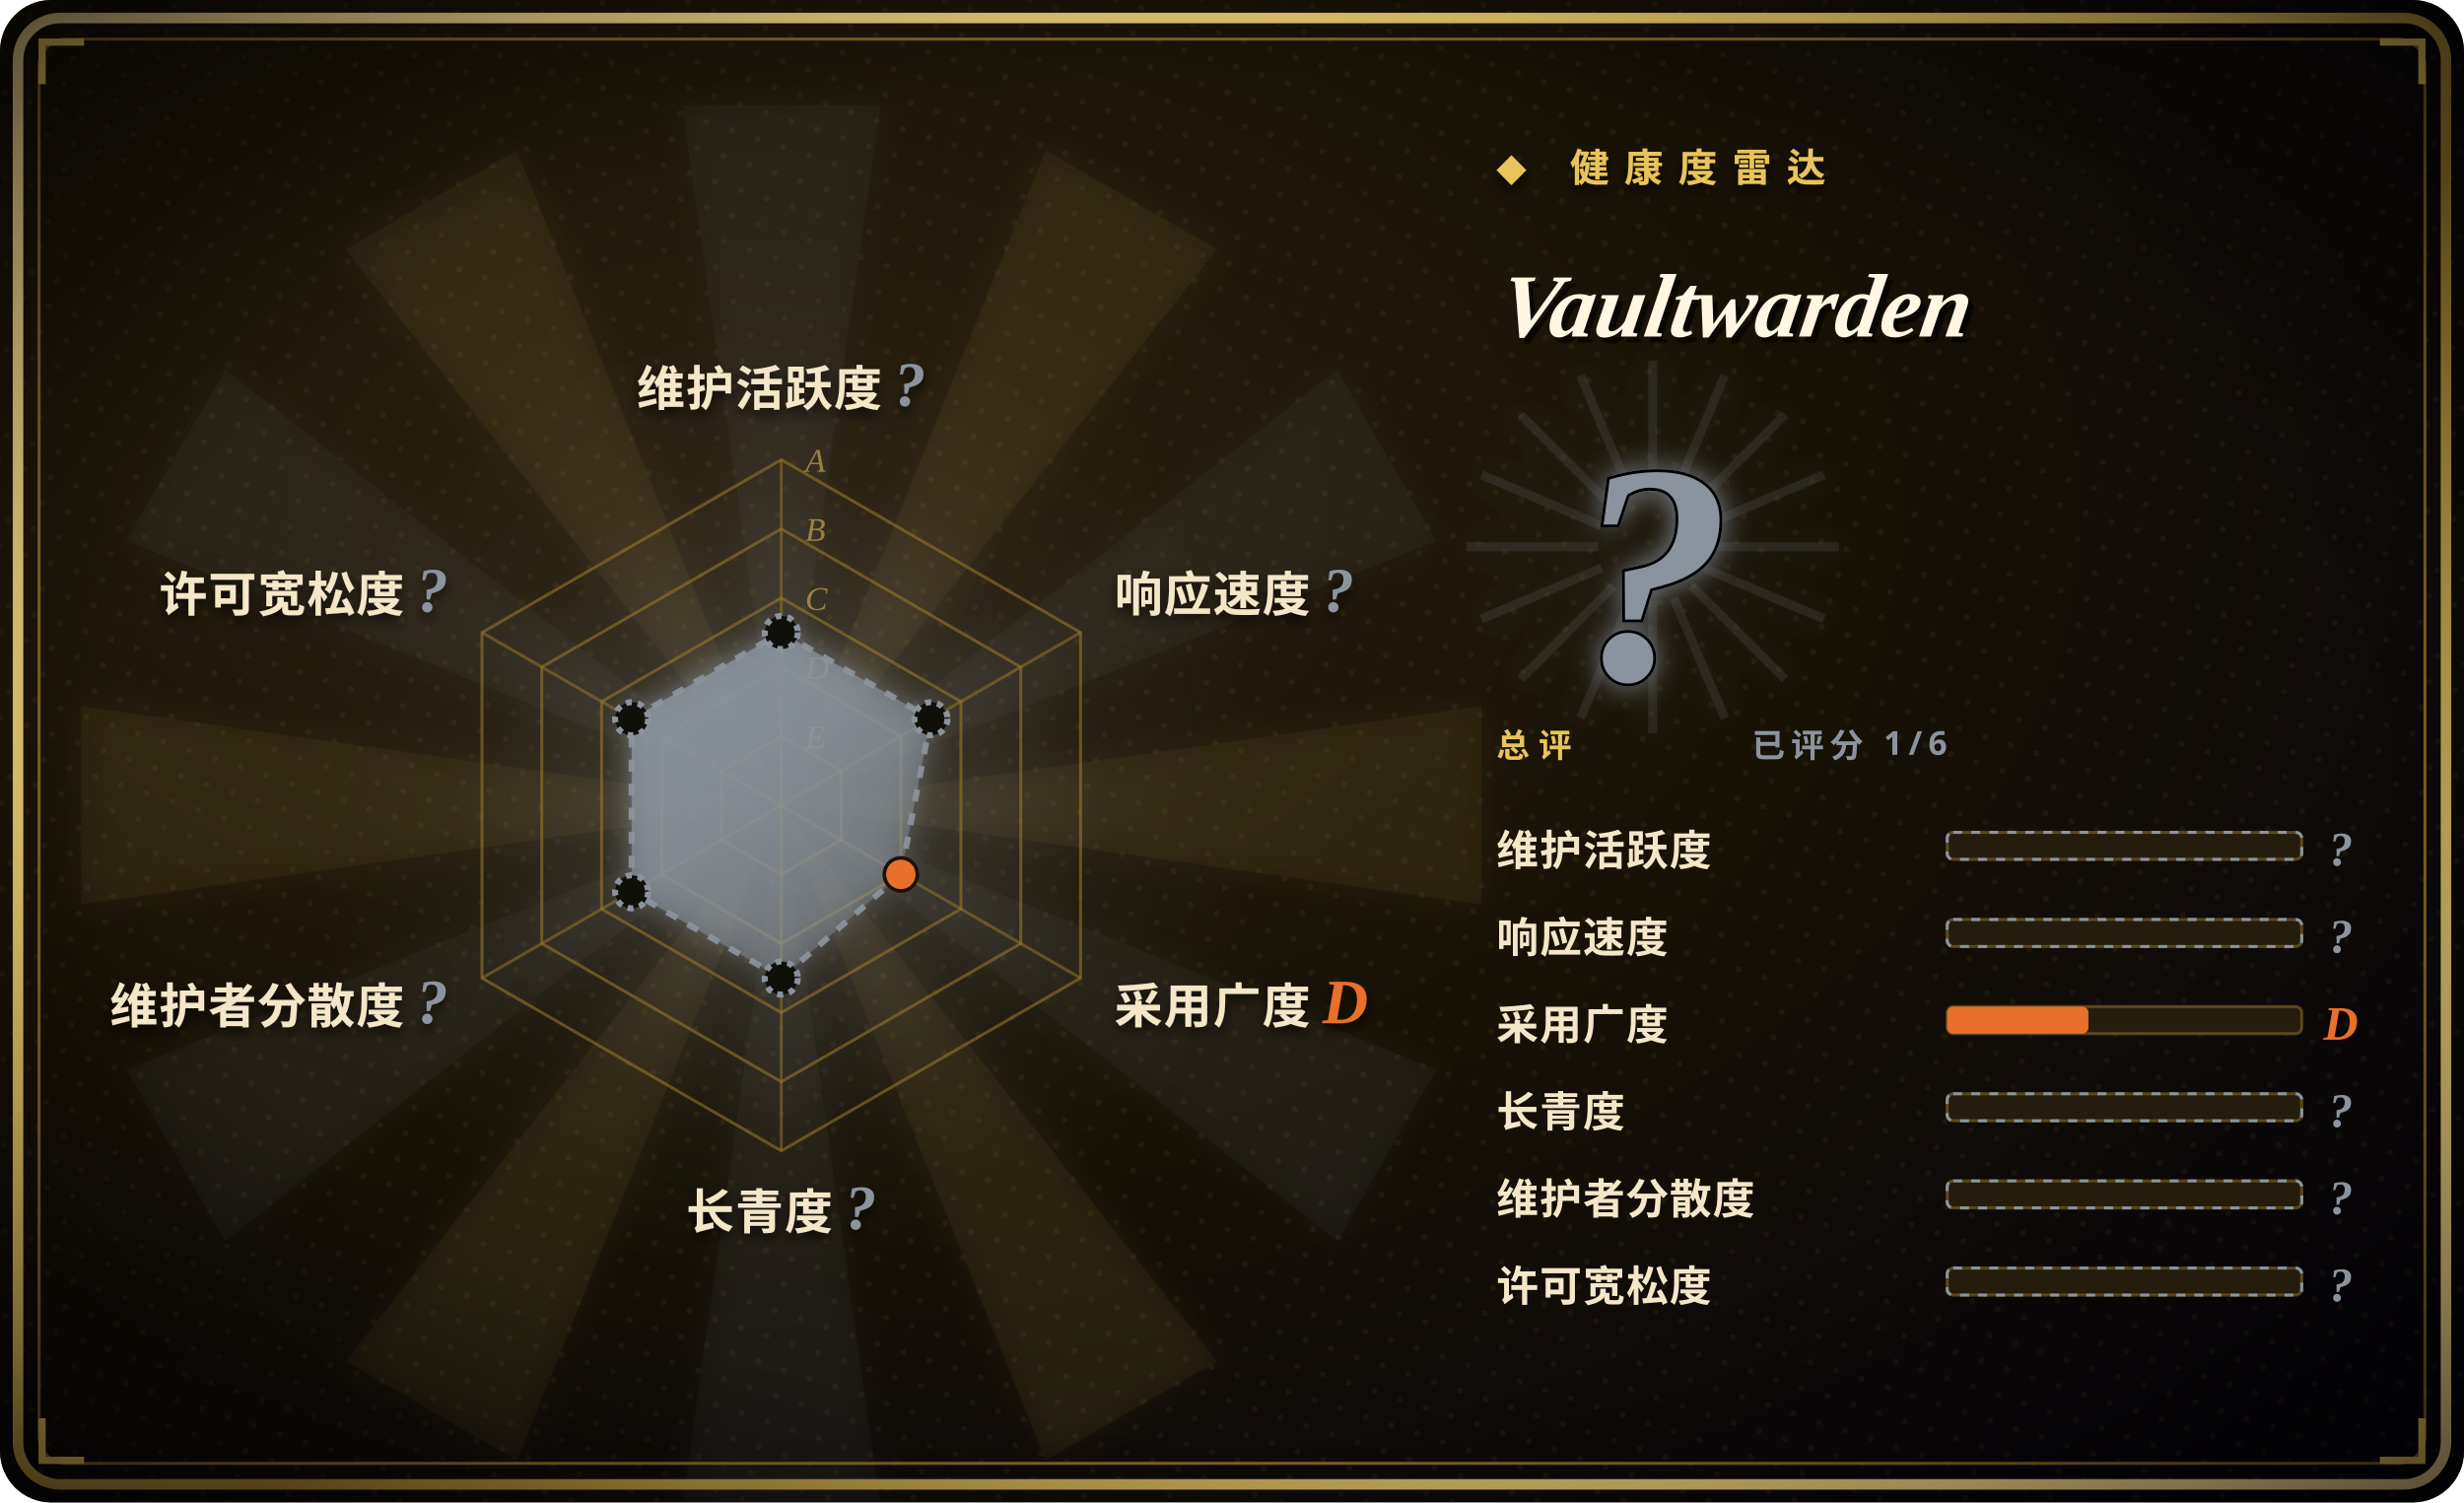
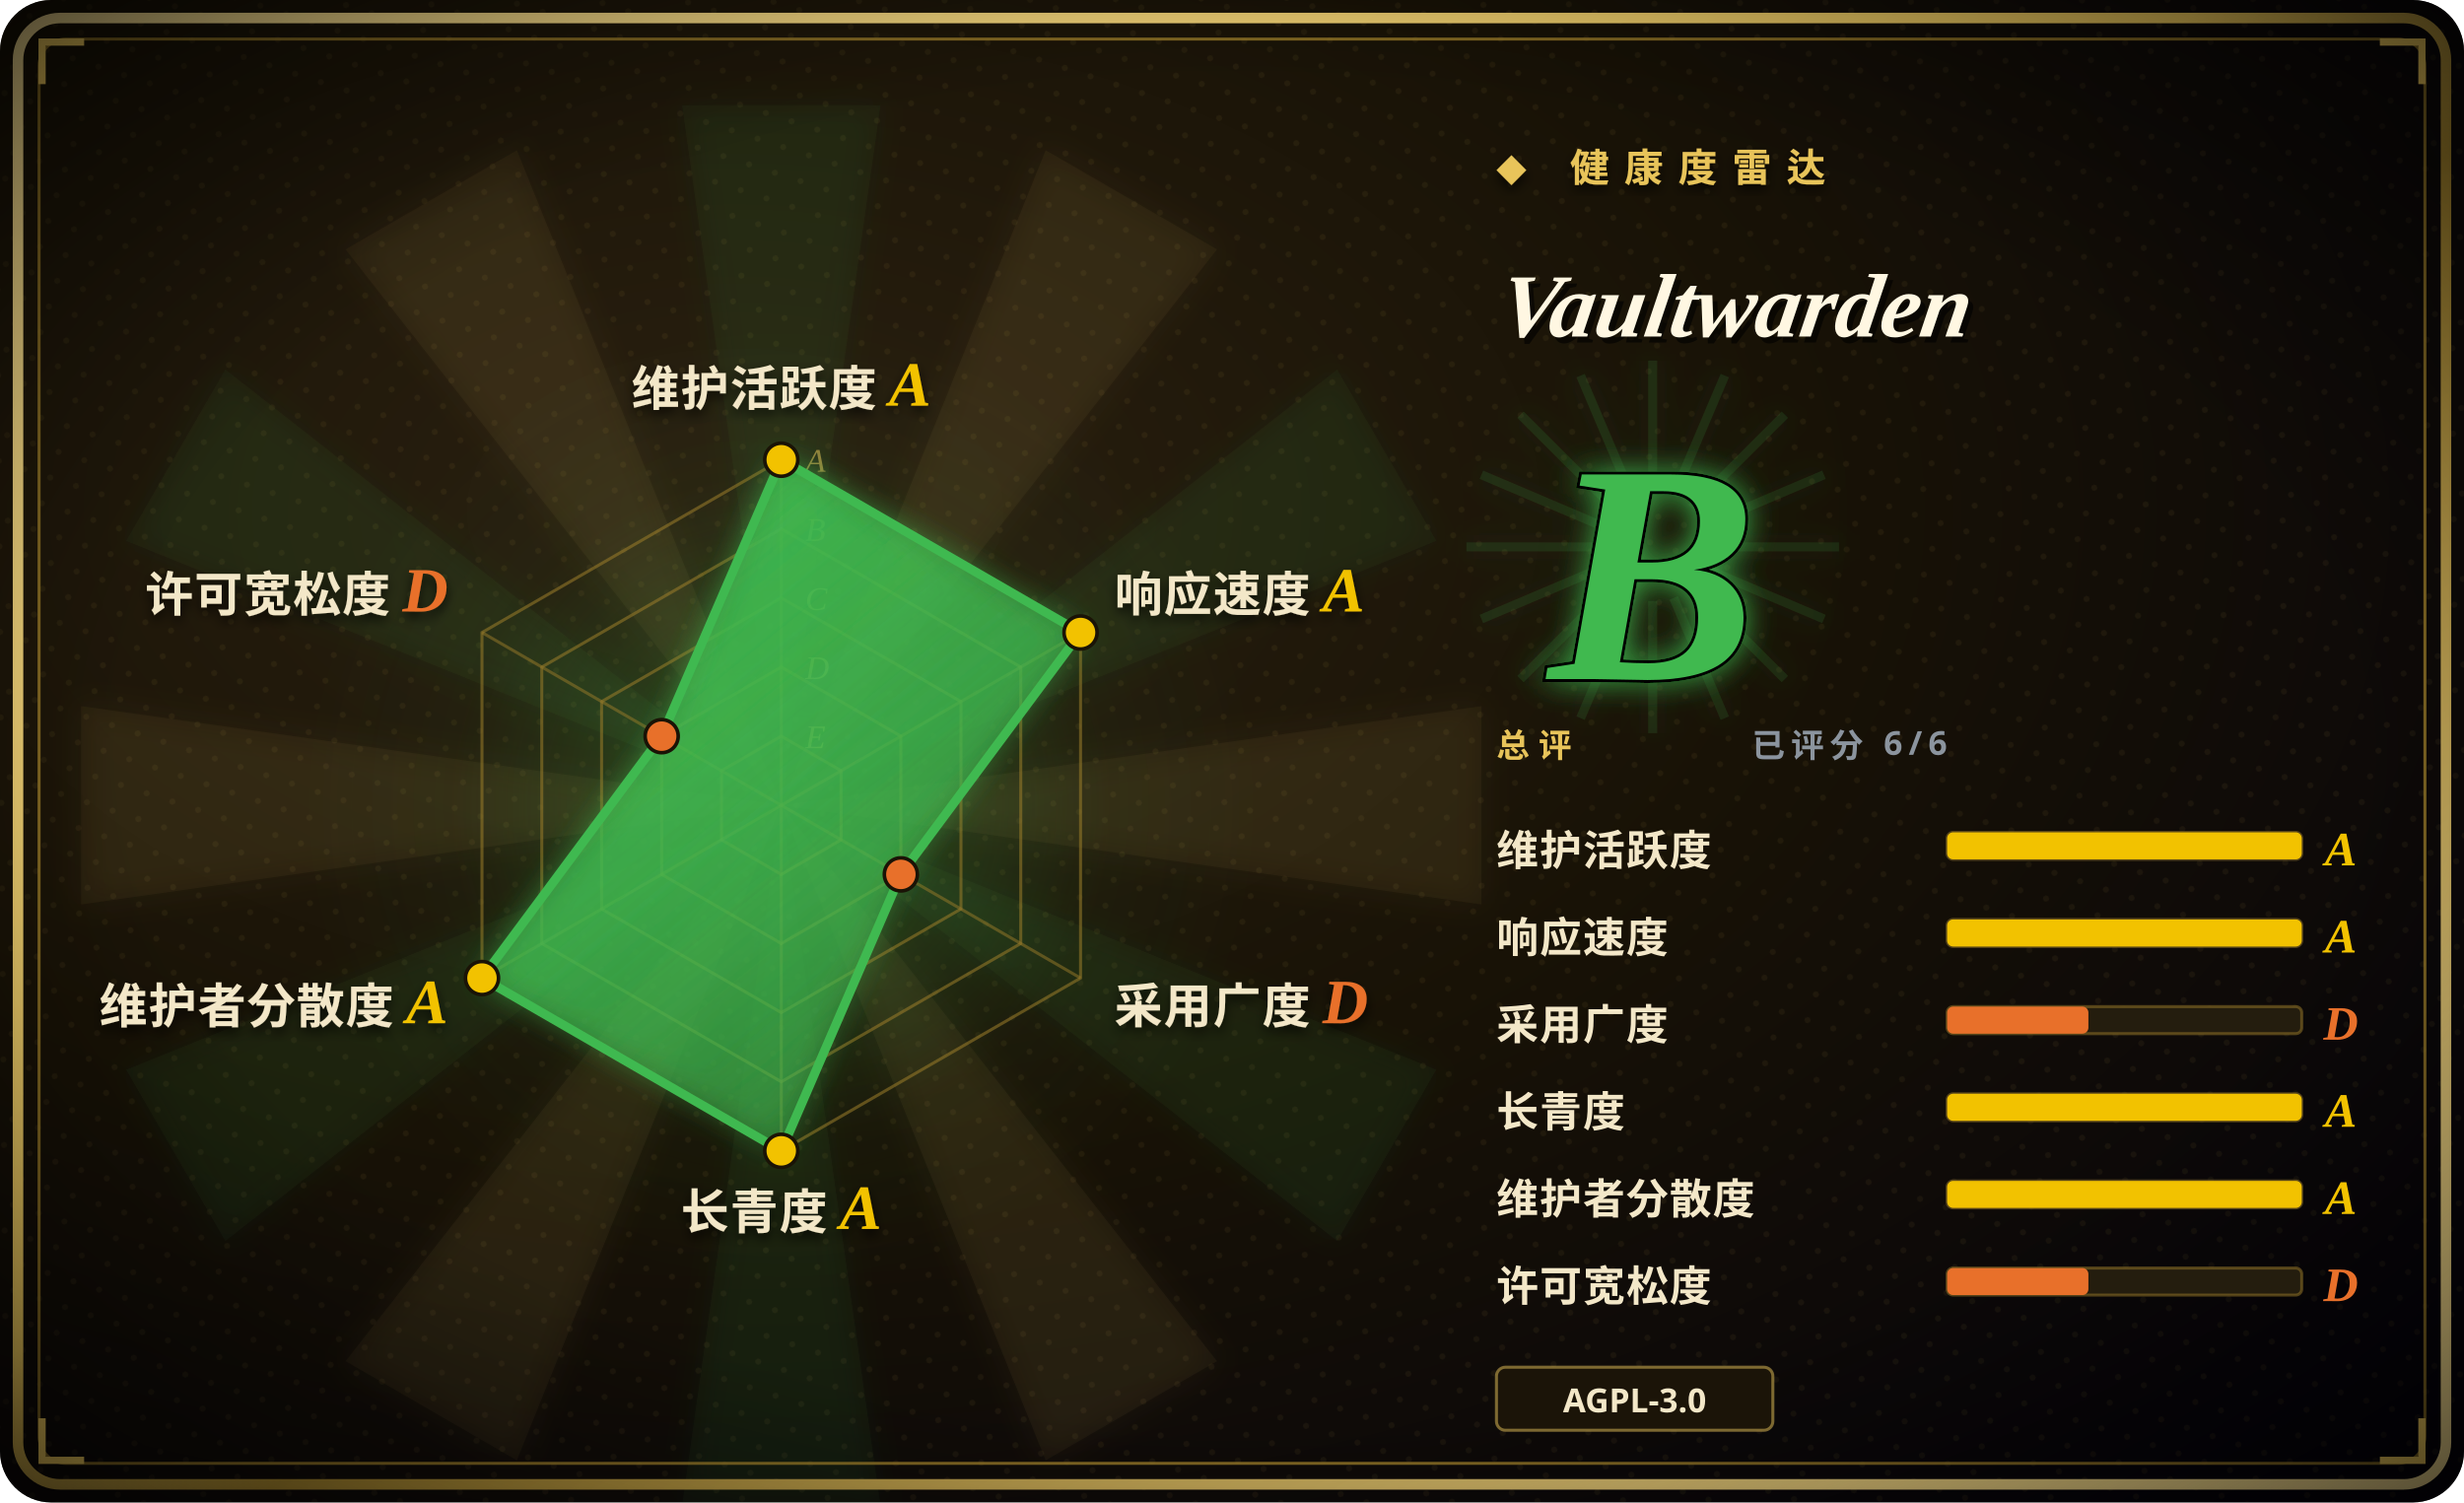
<svg xmlns="http://www.w3.org/2000/svg" width="820" height="500" viewBox="0 0 820 500">
  <defs>
    <radialGradient id="bg" cx="30%" cy="34%" r="90%">
      <stop offset="0%" stop-color="#2a2010" />
      <stop offset="48%" stop-color="#181206" />
      <stop offset="100%" stop-color="#05030a" />
    </radialGradient>
    <radialGradient id="vig" cx="50%" cy="50%" r="72%">
      <stop offset="62%" stop-color="#000000" stop-opacity="0" />
      <stop offset="100%" stop-color="#000000" stop-opacity="0.72" />
    </radialGradient>
    <linearGradient id="frame" x1="0" y1="0" x2="1" y2="1">
      <stop offset="0%" stop-color="#f6dd92" />
      <stop offset="45%" stop-color="#E8C45A" />
      <stop offset="55%" stop-color="#9c7d2a" />
      <stop offset="100%" stop-color="#f6dd92" />
    </linearGradient>
    <linearGradient id="poly" x1="0" y1="0" x2="0.7" y2="1">
-       <stop offset="0%" stop-color="#8B949E" stop-opacity="0.92" />
-       <stop offset="100%" stop-color="#8B949E" stop-opacity="0.34" />
+       <stop offset="0%" stop-color="#3FB950" stop-opacity="0.92" />
+       <stop offset="100%" stop-color="#3FB950" stop-opacity="0.34" />
    </linearGradient>
    <radialGradient id="halo" cx="50%" cy="50%" r="50%">
-       <stop offset="0%" stop-color="#8B949E" stop-opacity="0.34" />
-       <stop offset="68%" stop-color="#8B949E" stop-opacity="0.04" />
-       <stop offset="100%" stop-color="#8B949E" stop-opacity="0" />
+       <stop offset="0%" stop-color="#3FB950" stop-opacity="0.34" />
+       <stop offset="68%" stop-color="#3FB950" stop-opacity="0.04" />
+       <stop offset="100%" stop-color="#3FB950" stop-opacity="0" />
    </radialGradient>
    <filter id="glow" x="-60%" y="-60%" width="220%" height="220%">
      <feGaussianBlur stdDeviation="5" result="b" />
      <feMerge>
        <feMergeNode in="b" />
        <feMergeNode in="SourceGraphic" />
      </feMerge>
    </filter>
    <filter id="soft" x="-30%" y="-30%" width="160%" height="160%">
      <feDropShadow dx="0" dy="2" stdDeviation="2" flood-color="#000" flood-opacity="0.7" />
    </filter>
    <pattern id="halftone" width="9" height="9" patternUnits="userSpaceOnUse" patternTransform="rotate(18)">
      <circle cx="2" cy="2" r="1" fill="#E8C45A" fill-opacity="0.06" />
    </pattern>
  </defs>
  <rect width="820" height="500" rx="17" fill="url(#bg)" />
  <rect width="820" height="500" rx="17" fill="url(#halftone)" />
  <g opacity="0.5" filter="url(#glow)">
    <path d="M260,268 L493,235 L493,301 Z" fill="#E8C45A" fill-opacity="0.10" />
-     <path d="M260,268 L478,356 L445,413 Z" fill="#8B949E" fill-opacity="0.10" />
+     <path d="M260,268 L478,356 L445,413 Z" fill="#3FB950" fill-opacity="0.10" />
    <path d="M260,268 L405,453 L348,486 Z" fill="#E8C45A" fill-opacity="0.10" />
-     <path d="M260,268 L293,501 L227,501 Z" fill="#8B949E" fill-opacity="0.10" />
+     <path d="M260,268 L293,501 L227,501 Z" fill="#3FB950" fill-opacity="0.10" />
    <path d="M260,268 L172,486 L115,453 Z" fill="#E8C45A" fill-opacity="0.10" />
-     <path d="M260,268 L75,413 L42,356 Z" fill="#8B949E" fill-opacity="0.10" />
+     <path d="M260,268 L75,413 L42,356 Z" fill="#3FB950" fill-opacity="0.10" />
    <path d="M260,268 L27,301 L27,235 Z" fill="#E8C45A" fill-opacity="0.10" />
-     <path d="M260,268 L42,180 L75,123 Z" fill="#8B949E" fill-opacity="0.10" />
+     <path d="M260,268 L42,180 L75,123 Z" fill="#3FB950" fill-opacity="0.10" />
    <path d="M260,268 L115,83 L172,50 Z" fill="#E8C45A" fill-opacity="0.10" />
-     <path d="M260,268 L227,35 L293,35 Z" fill="#8B949E" fill-opacity="0.10" />
+     <path d="M260,268 L227,35 L293,35 Z" fill="#3FB950" fill-opacity="0.10" />
    <path d="M260,268 L348,50 L405,83 Z" fill="#E8C45A" fill-opacity="0.10" />
-     <path d="M260,268 L445,123 L478,180 Z" fill="#8B949E" fill-opacity="0.10" />
+     <path d="M260,268 L445,123 L478,180 Z" fill="#3FB950" fill-opacity="0.10" />
  </g>
  <circle cx="260" cy="268" r="161" fill="url(#halo)" />
  <rect x="6" y="6" width="808" height="488" rx="14" fill="none" stroke="url(#frame)" stroke-width="3.5" />
  <rect x="13" y="13" width="794" height="474" rx="9" fill="none" stroke="#9c7d2a" stroke-width="1" stroke-opacity="0.8" />
  <path d="M14,28 L14,14 L28,14" fill="none" stroke="#E8C45A" stroke-width="2.4" />
  <path d="M806,28 L806,14 L792,14" fill="none" stroke="#E8C45A" stroke-width="2.4" />
  <path d="M14,472 L14,486 L28,486" fill="none" stroke="#E8C45A" stroke-width="2.4" />
  <path d="M806,472 L806,486 L792,486" fill="none" stroke="#E8C45A" stroke-width="2.4" />
  <rect width="820" height="500" rx="17" fill="url(#vig)" />
  <polygon points="260.0,153.0 359.6,210.5 359.6,325.5 260.0,383.0 160.4,325.5 160.4,210.5" fill="none" stroke="#9c7d2a" stroke-opacity="0.55" stroke-width="1" />
  <polygon points="260.0,176.0 339.7,222.0 339.7,314.0 260.0,360.0 180.3,314.0 180.3,222.0" fill="none" stroke="#9c7d2a" stroke-opacity="0.55" stroke-width="1" />
  <polygon points="260.0,199.0 319.8,233.5 319.8,302.5 260.0,337.0 200.2,302.5 200.2,233.5" fill="none" stroke="#9c7d2a" stroke-opacity="0.55" stroke-width="1" />
  <polygon points="260.0,222.0 299.8,245.0 299.8,291.0 260.0,314.0 220.2,291.0 220.2,245.0" fill="none" stroke="#9c7d2a" stroke-opacity="0.55" stroke-width="1" />
  <polygon points="260.0,245.0 279.9,256.5 279.9,279.5 260.0,291.0 240.1,279.5 240.1,256.5" fill="none" stroke="#9c7d2a" stroke-opacity="0.55" stroke-width="1" />
  <line x1="260" y1="268" x2="260.0" y2="153.0" stroke="#9c7d2a" stroke-opacity="0.5" stroke-width="1" />
  <line x1="260" y1="268" x2="359.6" y2="210.5" stroke="#9c7d2a" stroke-opacity="0.5" stroke-width="1" />
  <line x1="260" y1="268" x2="359.6" y2="325.5" stroke="#9c7d2a" stroke-opacity="0.5" stroke-width="1" />
  <line x1="260" y1="268" x2="260.0" y2="383.0" stroke="#9c7d2a" stroke-opacity="0.5" stroke-width="1" />
  <line x1="260" y1="268" x2="160.4" y2="325.5" stroke="#9c7d2a" stroke-opacity="0.5" stroke-width="1" />
  <line x1="260" y1="268" x2="160.4" y2="210.5" stroke="#9c7d2a" stroke-opacity="0.5" stroke-width="1" />
  <text x="268" y="157.0" font-size="11" font-style="italic" fill="#E8C45A" fill-opacity="0.55" font-family="'Georgia','Times New Roman',serif">A</text>
  <text x="268" y="180.0" font-size="11" font-style="italic" fill="#E8C45A" fill-opacity="0.55" font-family="'Georgia','Times New Roman',serif">B</text>
  <text x="268" y="203.0" font-size="11" font-style="italic" fill="#E8C45A" fill-opacity="0.55" font-family="'Georgia','Times New Roman',serif">C</text>
  <text x="268" y="226.0" font-size="11" font-style="italic" fill="#E8C45A" fill-opacity="0.55" font-family="'Georgia','Times New Roman',serif">D</text>
  <text x="268" y="249.0" font-size="11" font-style="italic" fill="#E8C45A" fill-opacity="0.55" font-family="'Georgia','Times New Roman',serif">E</text>
-   <polygon points="260.0,210.5 309.8,239.2 299.8,291.0 260.0,325.5 210.2,296.8 210.2,239.2" fill="url(#poly)" filter="url(#glow)" />
-   <line x1="260.0" y1="210.5" x2="309.8" y2="239.2" stroke="#8B949E" stroke-width="2" stroke-dasharray="4 4" stroke-opacity="0.92" />
-   <line x1="309.8" y1="239.2" x2="299.8" y2="291.0" stroke="#8B949E" stroke-width="2" stroke-dasharray="4 4" stroke-opacity="0.92" />
-   <line x1="299.8" y1="291.0" x2="260.0" y2="325.5" stroke="#8B949E" stroke-width="2" stroke-dasharray="4 4" stroke-opacity="0.92" />
-   <line x1="260.0" y1="325.5" x2="210.2" y2="296.8" stroke="#8B949E" stroke-width="2" stroke-dasharray="4 4" stroke-opacity="0.92" />
-   <line x1="210.2" y1="296.8" x2="210.2" y2="239.2" stroke="#8B949E" stroke-width="2" stroke-dasharray="4 4" stroke-opacity="0.92" />
-   <line x1="210.2" y1="239.2" x2="260.0" y2="210.5" stroke="#8B949E" stroke-width="2" stroke-dasharray="4 4" stroke-opacity="0.92" />
-   <circle cx="260.0" cy="210.5" r="5.5" fill="#10100b" stroke="#8B949E" stroke-width="2" stroke-dasharray="2 2" />
-   <circle cx="309.8" cy="239.2" r="5.5" fill="#10100b" stroke="#8B949E" stroke-width="2" stroke-dasharray="2 2" />
+   <polygon points="260.0,153.0 359.6,210.5 299.8,291.0 260.0,383.0 160.4,325.5 220.2,245.0" fill="url(#poly)" filter="url(#glow)" />
+   <line x1="260.0" y1="153.0" x2="359.6" y2="210.5" stroke="#3FB950" stroke-width="3" />
+   <line x1="359.6" y1="210.5" x2="299.8" y2="291.0" stroke="#3FB950" stroke-width="3" />
+   <line x1="299.8" y1="291.0" x2="260.0" y2="383.0" stroke="#3FB950" stroke-width="3" />
+   <line x1="260.0" y1="383.0" x2="160.4" y2="325.5" stroke="#3FB950" stroke-width="3" />
+   <line x1="160.4" y1="325.5" x2="220.2" y2="245.0" stroke="#3FB950" stroke-width="3" />
+   <line x1="220.2" y1="245.0" x2="260.0" y2="153.0" stroke="#3FB950" stroke-width="3" />
+   <circle cx="260.0" cy="153.0" r="5.5" fill="#F2C200" stroke="#1a1306" stroke-width="1.2" />
+   <circle cx="359.6" cy="210.5" r="5.5" fill="#F2C200" stroke="#1a1306" stroke-width="1.2" />
  <circle cx="299.8" cy="291.0" r="5.5" fill="#E8702A" stroke="#1a1306" stroke-width="1.2" />
-   <circle cx="260.0" cy="325.5" r="5.5" fill="#10100b" stroke="#8B949E" stroke-width="2" stroke-dasharray="2 2" />
-   <circle cx="210.2" cy="296.8" r="5.5" fill="#10100b" stroke="#8B949E" stroke-width="2" stroke-dasharray="2 2" />
-   <circle cx="210.2" cy="239.2" r="5.5" fill="#10100b" stroke="#8B949E" stroke-width="2" stroke-dasharray="2 2" />
-   <text x="260.0" y="135.0" font-size="16" font-weight="900" fill="#f3e7c8" text-anchor="middle" font-family="'PingFang SC','Hiragino Sans GB','Heiti SC','Microsoft YaHei',sans-serif" letter-spacing="0.4" filter="url(#soft)">维护活跃度 <tspan fill="#8B949E" font-family="'Georgia','Times New Roman',serif" font-style="italic" font-size="21">?</tspan>
+   <circle cx="260.0" cy="383.0" r="5.5" fill="#F2C200" stroke="#1a1306" stroke-width="1.2" />
+   <circle cx="160.4" cy="325.5" r="5.5" fill="#F2C200" stroke="#1a1306" stroke-width="1.2" />
+   <circle cx="220.2" cy="245.0" r="5.5" fill="#E8702A" stroke="#1a1306" stroke-width="1.2" />
+   <text x="260.0" y="135.0" font-size="16" font-weight="900" fill="#f3e7c8" text-anchor="middle" font-family="'PingFang SC','Hiragino Sans GB','Heiti SC','Microsoft YaHei',sans-serif" letter-spacing="0.4" filter="url(#soft)">维护活跃度 <tspan fill="#F2C200" font-family="'Georgia','Times New Roman',serif" font-style="italic" font-size="21">A</tspan>
  </text>
-   <text x="370.9" y="203.5" font-size="16" font-weight="900" fill="#f3e7c8" text-anchor="start" font-family="'PingFang SC','Hiragino Sans GB','Heiti SC','Microsoft YaHei',sans-serif" letter-spacing="0.4" filter="url(#soft)">响应速度 <tspan fill="#8B949E" font-family="'Georgia','Times New Roman',serif" font-style="italic" font-size="21">?</tspan>
+   <text x="370.9" y="203.5" font-size="16" font-weight="900" fill="#f3e7c8" text-anchor="start" font-family="'PingFang SC','Hiragino Sans GB','Heiti SC','Microsoft YaHei',sans-serif" letter-spacing="0.4" filter="url(#soft)">响应速度 <tspan fill="#F2C200" font-family="'Georgia','Times New Roman',serif" font-style="italic" font-size="21">A</tspan>
  </text>
  <text x="370.9" y="340.5" font-size="16" font-weight="900" fill="#f3e7c8" text-anchor="start" font-family="'PingFang SC','Hiragino Sans GB','Heiti SC','Microsoft YaHei',sans-serif" letter-spacing="0.4" filter="url(#soft)">采用广度 <tspan fill="#E8702A" font-family="'Georgia','Times New Roman',serif" font-style="italic" font-size="21">D</tspan>
  </text>
-   <text x="260.0" y="409.0" font-size="16" font-weight="900" fill="#f3e7c8" text-anchor="middle" font-family="'PingFang SC','Hiragino Sans GB','Heiti SC','Microsoft YaHei',sans-serif" letter-spacing="0.4" filter="url(#soft)">长青度 <tspan fill="#8B949E" font-family="'Georgia','Times New Roman',serif" font-style="italic" font-size="21">?</tspan>
+   <text x="260.0" y="409.0" font-size="16" font-weight="900" fill="#f3e7c8" text-anchor="middle" font-family="'PingFang SC','Hiragino Sans GB','Heiti SC','Microsoft YaHei',sans-serif" letter-spacing="0.4" filter="url(#soft)">长青度 <tspan fill="#F2C200" font-family="'Georgia','Times New Roman',serif" font-style="italic" font-size="21">A</tspan>
  </text>
-   <text x="149.1" y="340.5" font-size="16" font-weight="900" fill="#f3e7c8" text-anchor="end" font-family="'PingFang SC','Hiragino Sans GB','Heiti SC','Microsoft YaHei',sans-serif" letter-spacing="0.4" filter="url(#soft)">维护者分散度 <tspan fill="#8B949E" font-family="'Georgia','Times New Roman',serif" font-style="italic" font-size="21">?</tspan>
+   <text x="149.1" y="340.5" font-size="16" font-weight="900" fill="#f3e7c8" text-anchor="end" font-family="'PingFang SC','Hiragino Sans GB','Heiti SC','Microsoft YaHei',sans-serif" letter-spacing="0.4" filter="url(#soft)">维护者分散度 <tspan fill="#F2C200" font-family="'Georgia','Times New Roman',serif" font-style="italic" font-size="21">A</tspan>
  </text>
-   <text x="149.1" y="203.5" font-size="16" font-weight="900" fill="#f3e7c8" text-anchor="end" font-family="'PingFang SC','Hiragino Sans GB','Heiti SC','Microsoft YaHei',sans-serif" letter-spacing="0.4" filter="url(#soft)">许可宽松度 <tspan fill="#8B949E" font-family="'Georgia','Times New Roman',serif" font-style="italic" font-size="21">?</tspan>
+   <text x="149.1" y="203.5" font-size="16" font-weight="900" fill="#f3e7c8" text-anchor="end" font-family="'PingFang SC','Hiragino Sans GB','Heiti SC','Microsoft YaHei',sans-serif" letter-spacing="0.4" filter="url(#soft)">许可宽松度 <tspan fill="#E8702A" font-family="'Georgia','Times New Roman',serif" font-style="italic" font-size="21">D</tspan>
  </text>
  <text x="498" y="60" font-size="13" letter-spacing="5" fill="#E8C45A" font-weight="900" font-family="'PingFang SC','Hiragino Sans GB','Heiti SC','Microsoft YaHei',sans-serif" filter="url(#soft)">◆ 健康度雷达</text>
  <g transform="translate(498,112) skewX(-9)">
    <text x="2" y="2" font-size="30" font-weight="900" font-style="italic" fill="#000" fill-opacity="0.6" font-family="'Georgia','Times New Roman',serif">Vaultwarden</text>
    <text x="0" y="0" font-size="30" font-weight="900" font-style="italic" fill="#fff7e2" font-family="'Georgia','Times New Roman',serif">Vaultwarden</text>
  </g>
  <line x1="498" y1="124" x2="648" y2="124" stroke="url(#frame)" stroke-width="2" />
  <g opacity="0.85" filter="url(#glow)">
-     <line x1="568" y1="182" x2="612" y2="182" stroke="#8B949E" stroke-opacity="0.16" stroke-width="3" />
-     <line x1="567" y1="189" x2="607" y2="206" stroke="#8B949E" stroke-opacity="0.16" stroke-width="3" />
-     <line x1="563" y1="195" x2="594" y2="226" stroke="#8B949E" stroke-opacity="0.16" stroke-width="3" />
-     <line x1="557" y1="199" x2="574" y2="239" stroke="#8B949E" stroke-opacity="0.16" stroke-width="3" />
-     <line x1="550" y1="200" x2="550" y2="244" stroke="#8B949E" stroke-opacity="0.16" stroke-width="3" />
-     <line x1="543" y1="199" x2="526" y2="239" stroke="#8B949E" stroke-opacity="0.16" stroke-width="3" />
-     <line x1="537" y1="195" x2="506" y2="226" stroke="#8B949E" stroke-opacity="0.16" stroke-width="3" />
-     <line x1="533" y1="189" x2="493" y2="206" stroke="#8B949E" stroke-opacity="0.16" stroke-width="3" />
-     <line x1="532" y1="182" x2="488" y2="182" stroke="#8B949E" stroke-opacity="0.16" stroke-width="3" />
-     <line x1="533" y1="175" x2="493" y2="158" stroke="#8B949E" stroke-opacity="0.16" stroke-width="3" />
-     <line x1="537" y1="169" x2="506" y2="138" stroke="#8B949E" stroke-opacity="0.16" stroke-width="3" />
-     <line x1="543" y1="165" x2="526" y2="125" stroke="#8B949E" stroke-opacity="0.16" stroke-width="3" />
-     <line x1="550" y1="164" x2="550" y2="120" stroke="#8B949E" stroke-opacity="0.16" stroke-width="3" />
-     <line x1="557" y1="165" x2="574" y2="125" stroke="#8B949E" stroke-opacity="0.16" stroke-width="3" />
-     <line x1="563" y1="169" x2="594" y2="138" stroke="#8B949E" stroke-opacity="0.16" stroke-width="3" />
-     <line x1="567" y1="175" x2="607" y2="158" stroke="#8B949E" stroke-opacity="0.16" stroke-width="3" />
+     <line x1="568" y1="182" x2="612" y2="182" stroke="#3FB950" stroke-opacity="0.16" stroke-width="3" />
+     <line x1="567" y1="189" x2="607" y2="206" stroke="#3FB950" stroke-opacity="0.16" stroke-width="3" />
+     <line x1="563" y1="195" x2="594" y2="226" stroke="#3FB950" stroke-opacity="0.16" stroke-width="3" />
+     <line x1="557" y1="199" x2="574" y2="239" stroke="#3FB950" stroke-opacity="0.16" stroke-width="3" />
+     <line x1="550" y1="200" x2="550" y2="244" stroke="#3FB950" stroke-opacity="0.16" stroke-width="3" />
+     <line x1="543" y1="199" x2="526" y2="239" stroke="#3FB950" stroke-opacity="0.16" stroke-width="3" />
+     <line x1="537" y1="195" x2="506" y2="226" stroke="#3FB950" stroke-opacity="0.16" stroke-width="3" />
+     <line x1="533" y1="189" x2="493" y2="206" stroke="#3FB950" stroke-opacity="0.16" stroke-width="3" />
+     <line x1="532" y1="182" x2="488" y2="182" stroke="#3FB950" stroke-opacity="0.16" stroke-width="3" />
+     <line x1="533" y1="175" x2="493" y2="158" stroke="#3FB950" stroke-opacity="0.16" stroke-width="3" />
+     <line x1="537" y1="169" x2="506" y2="138" stroke="#3FB950" stroke-opacity="0.16" stroke-width="3" />
+     <line x1="543" y1="165" x2="526" y2="125" stroke="#3FB950" stroke-opacity="0.16" stroke-width="3" />
+     <line x1="550" y1="164" x2="550" y2="120" stroke="#3FB950" stroke-opacity="0.16" stroke-width="3" />
+     <line x1="557" y1="165" x2="574" y2="125" stroke="#3FB950" stroke-opacity="0.16" stroke-width="3" />
+     <line x1="563" y1="169" x2="594" y2="138" stroke="#3FB950" stroke-opacity="0.16" stroke-width="3" />
+     <line x1="567" y1="175" x2="607" y2="158" stroke="#3FB950" stroke-opacity="0.16" stroke-width="3" />
  </g>
-   <text x="550" y="226" font-size="104" font-weight="900" font-style="italic" text-anchor="middle" fill="#8B949E" stroke="#000" stroke-width="2" paint-order="stroke" font-family="'Georgia','Times New Roman',serif" filter="url(#glow)">?</text>
+   <text x="550" y="226" font-size="104" font-weight="900" font-style="italic" text-anchor="middle" fill="#3FB950" stroke="#000" stroke-width="2" paint-order="stroke" font-family="'Georgia','Times New Roman',serif" filter="url(#glow)">B</text>
  <text x="498" y="252" font-size="11" letter-spacing="3" fill="#E8C45A" font-family="'PingFang SC','Hiragino Sans GB','Heiti SC','Microsoft YaHei',sans-serif" font-weight="900">总评</text>
-   <text x="648" y="252" font-size="11" letter-spacing="2" fill="#8B949E" font-family="'PingFang SC','Hiragino Sans GB','Heiti SC','Microsoft YaHei',sans-serif" font-weight="900" text-anchor="end">已评分 1/6</text>
+   <text x="648" y="252" font-size="11" letter-spacing="2" fill="#8B949E" font-family="'PingFang SC','Hiragino Sans GB','Heiti SC','Microsoft YaHei',sans-serif" font-weight="900" text-anchor="end">已评分 6/6</text>
  <text x="498" y="288" font-size="14" font-weight="900" fill="#f3e7c8" font-family="'PingFang SC','Hiragino Sans GB','Heiti SC','Microsoft YaHei',sans-serif" letter-spacing="0.4">维护活跃度</text>
  <rect x="648" y="277" width="118" height="9" rx="2" fill="#241d0e" stroke="#9c7d2a" stroke-opacity="0.5" />
-   <rect x="648" y="277" width="118" height="9" rx="2" fill="none" stroke="#8B949E" stroke-dasharray="3 3" />
-   <text x="779" y="288" font-size="16" font-weight="900" font-style="italic" fill="#8B949E" font-family="'Georgia','Times New Roman',serif" text-anchor="middle">?</text>
+   <rect x="648" y="277" width="118" height="9" rx="2" fill="#F2C200" />
+   <text x="779" y="288" font-size="16" font-weight="900" font-style="italic" fill="#F2C200" font-family="'Georgia','Times New Roman',serif" text-anchor="middle">A</text>
  <text x="498" y="317" font-size="14" font-weight="900" fill="#f3e7c8" font-family="'PingFang SC','Hiragino Sans GB','Heiti SC','Microsoft YaHei',sans-serif" letter-spacing="0.4">响应速度</text>
  <rect x="648" y="306" width="118" height="9" rx="2" fill="#241d0e" stroke="#9c7d2a" stroke-opacity="0.5" />
-   <rect x="648" y="306" width="118" height="9" rx="2" fill="none" stroke="#8B949E" stroke-dasharray="3 3" />
-   <text x="779" y="317" font-size="16" font-weight="900" font-style="italic" fill="#8B949E" font-family="'Georgia','Times New Roman',serif" text-anchor="middle">?</text>
+   <rect x="648" y="306" width="118" height="9" rx="2" fill="#F2C200" />
+   <text x="779" y="317" font-size="16" font-weight="900" font-style="italic" fill="#F2C200" font-family="'Georgia','Times New Roman',serif" text-anchor="middle">A</text>
  <text x="498" y="346" font-size="14" font-weight="900" fill="#f3e7c8" font-family="'PingFang SC','Hiragino Sans GB','Heiti SC','Microsoft YaHei',sans-serif" letter-spacing="0.4">采用广度</text>
  <rect x="648" y="335" width="118" height="9" rx="2" fill="#241d0e" stroke="#9c7d2a" stroke-opacity="0.5" />
  <rect x="648" y="335" width="47" height="9" rx="2" fill="#E8702A" />
  <text x="779" y="346" font-size="16" font-weight="900" font-style="italic" fill="#E8702A" font-family="'Georgia','Times New Roman',serif" text-anchor="middle">D</text>
  <text x="498" y="375" font-size="14" font-weight="900" fill="#f3e7c8" font-family="'PingFang SC','Hiragino Sans GB','Heiti SC','Microsoft YaHei',sans-serif" letter-spacing="0.4">长青度</text>
  <rect x="648" y="364" width="118" height="9" rx="2" fill="#241d0e" stroke="#9c7d2a" stroke-opacity="0.5" />
-   <rect x="648" y="364" width="118" height="9" rx="2" fill="none" stroke="#8B949E" stroke-dasharray="3 3" />
-   <text x="779" y="375" font-size="16" font-weight="900" font-style="italic" fill="#8B949E" font-family="'Georgia','Times New Roman',serif" text-anchor="middle">?</text>
+   <rect x="648" y="364" width="118" height="9" rx="2" fill="#F2C200" />
+   <text x="779" y="375" font-size="16" font-weight="900" font-style="italic" fill="#F2C200" font-family="'Georgia','Times New Roman',serif" text-anchor="middle">A</text>
  <text x="498" y="404" font-size="14" font-weight="900" fill="#f3e7c8" font-family="'PingFang SC','Hiragino Sans GB','Heiti SC','Microsoft YaHei',sans-serif" letter-spacing="0.4">维护者分散度</text>
  <rect x="648" y="393" width="118" height="9" rx="2" fill="#241d0e" stroke="#9c7d2a" stroke-opacity="0.5" />
-   <rect x="648" y="393" width="118" height="9" rx="2" fill="none" stroke="#8B949E" stroke-dasharray="3 3" />
-   <text x="779" y="404" font-size="16" font-weight="900" font-style="italic" fill="#8B949E" font-family="'Georgia','Times New Roman',serif" text-anchor="middle">?</text>
+   <rect x="648" y="393" width="118" height="9" rx="2" fill="#F2C200" />
+   <text x="779" y="404" font-size="16" font-weight="900" font-style="italic" fill="#F2C200" font-family="'Georgia','Times New Roman',serif" text-anchor="middle">A</text>
  <text x="498" y="433" font-size="14" font-weight="900" fill="#f3e7c8" font-family="'PingFang SC','Hiragino Sans GB','Heiti SC','Microsoft YaHei',sans-serif" letter-spacing="0.4">许可宽松度</text>
  <rect x="648" y="422" width="118" height="9" rx="2" fill="#241d0e" stroke="#9c7d2a" stroke-opacity="0.5" />
-   <rect x="648" y="422" width="118" height="9" rx="2" fill="none" stroke="#8B949E" stroke-dasharray="3 3" />
-   <text x="779" y="433" font-size="16" font-weight="900" font-style="italic" fill="#8B949E" font-family="'Georgia','Times New Roman',serif" text-anchor="middle">?</text>
+   <rect x="648" y="422" width="47" height="9" rx="2" fill="#E8702A" />
+   <text x="779" y="433" font-size="16" font-weight="900" font-style="italic" fill="#E8702A" font-family="'Georgia','Times New Roman',serif" text-anchor="middle">D</text>
+   <rect x="498" y="455" width="92" height="21" rx="3" fill="#1b1408" stroke="#E8C45A" stroke-opacity="0.5" />
+   <text x="544.0" y="470" font-size="11" font-weight="700" fill="#f3e7c8" text-anchor="middle" font-family="'PingFang SC','Hiragino Sans GB','Heiti SC','Microsoft YaHei',sans-serif">AGPL-3.0</text>
</svg>
